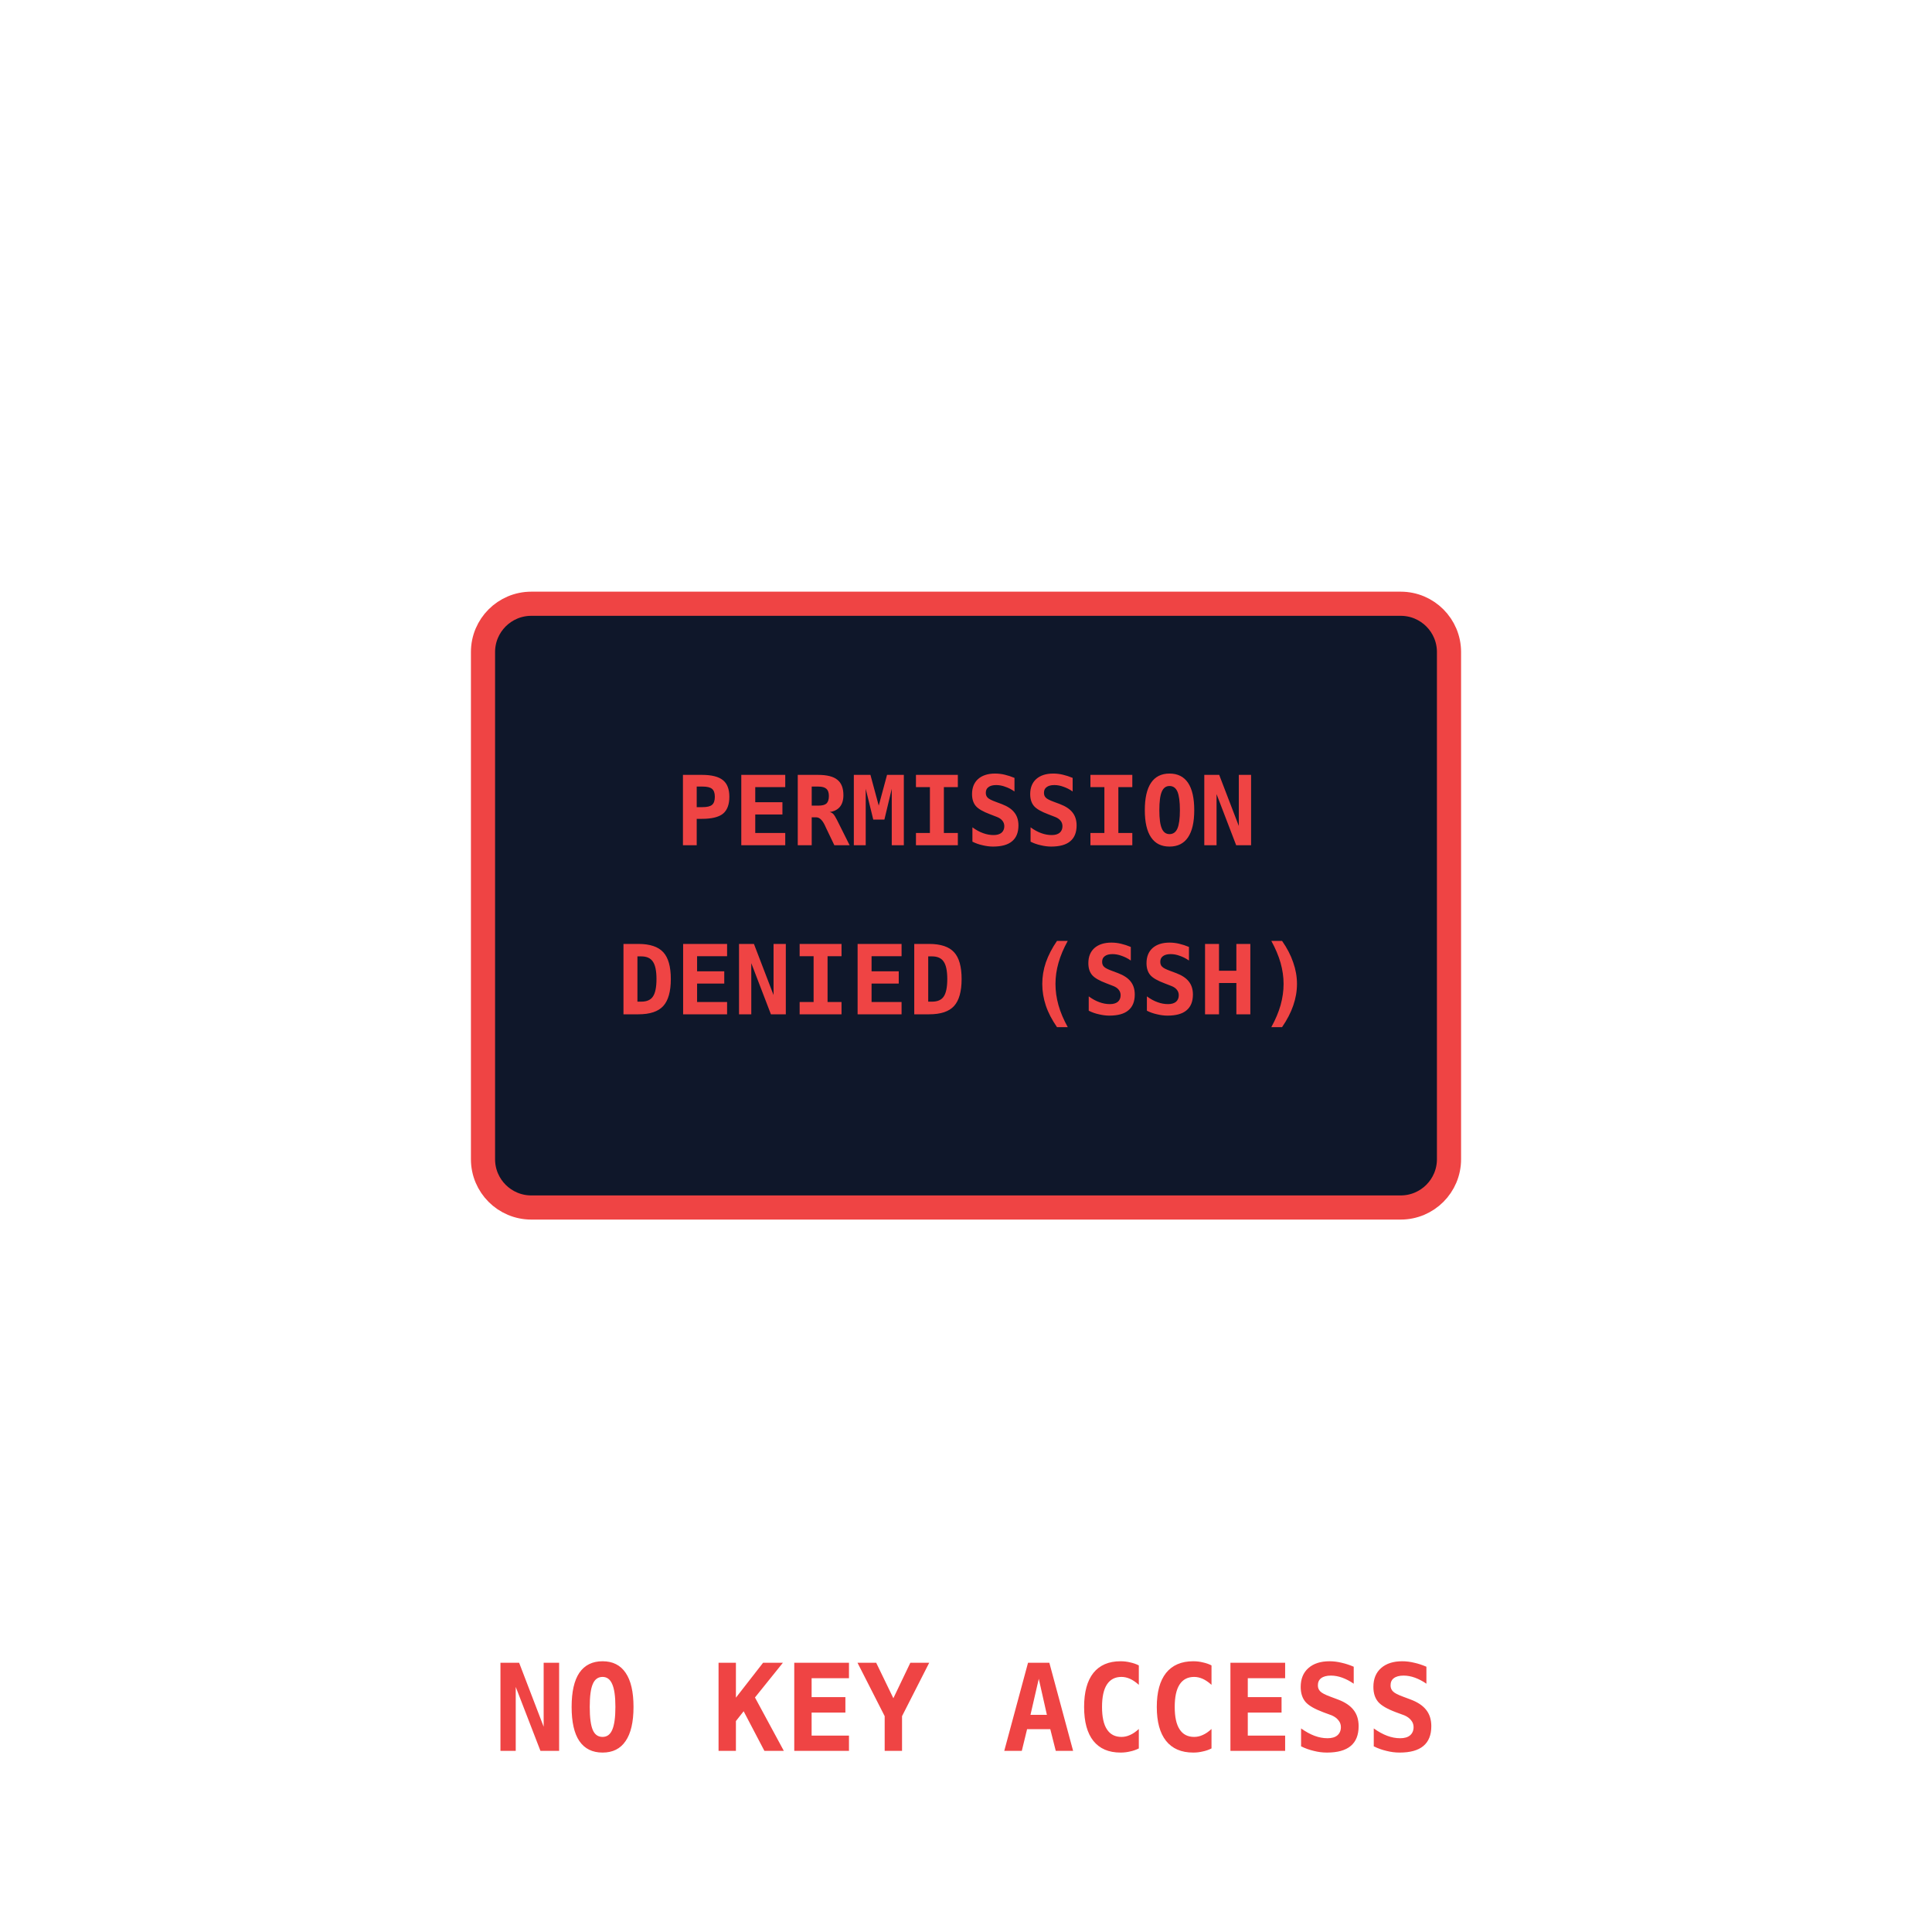
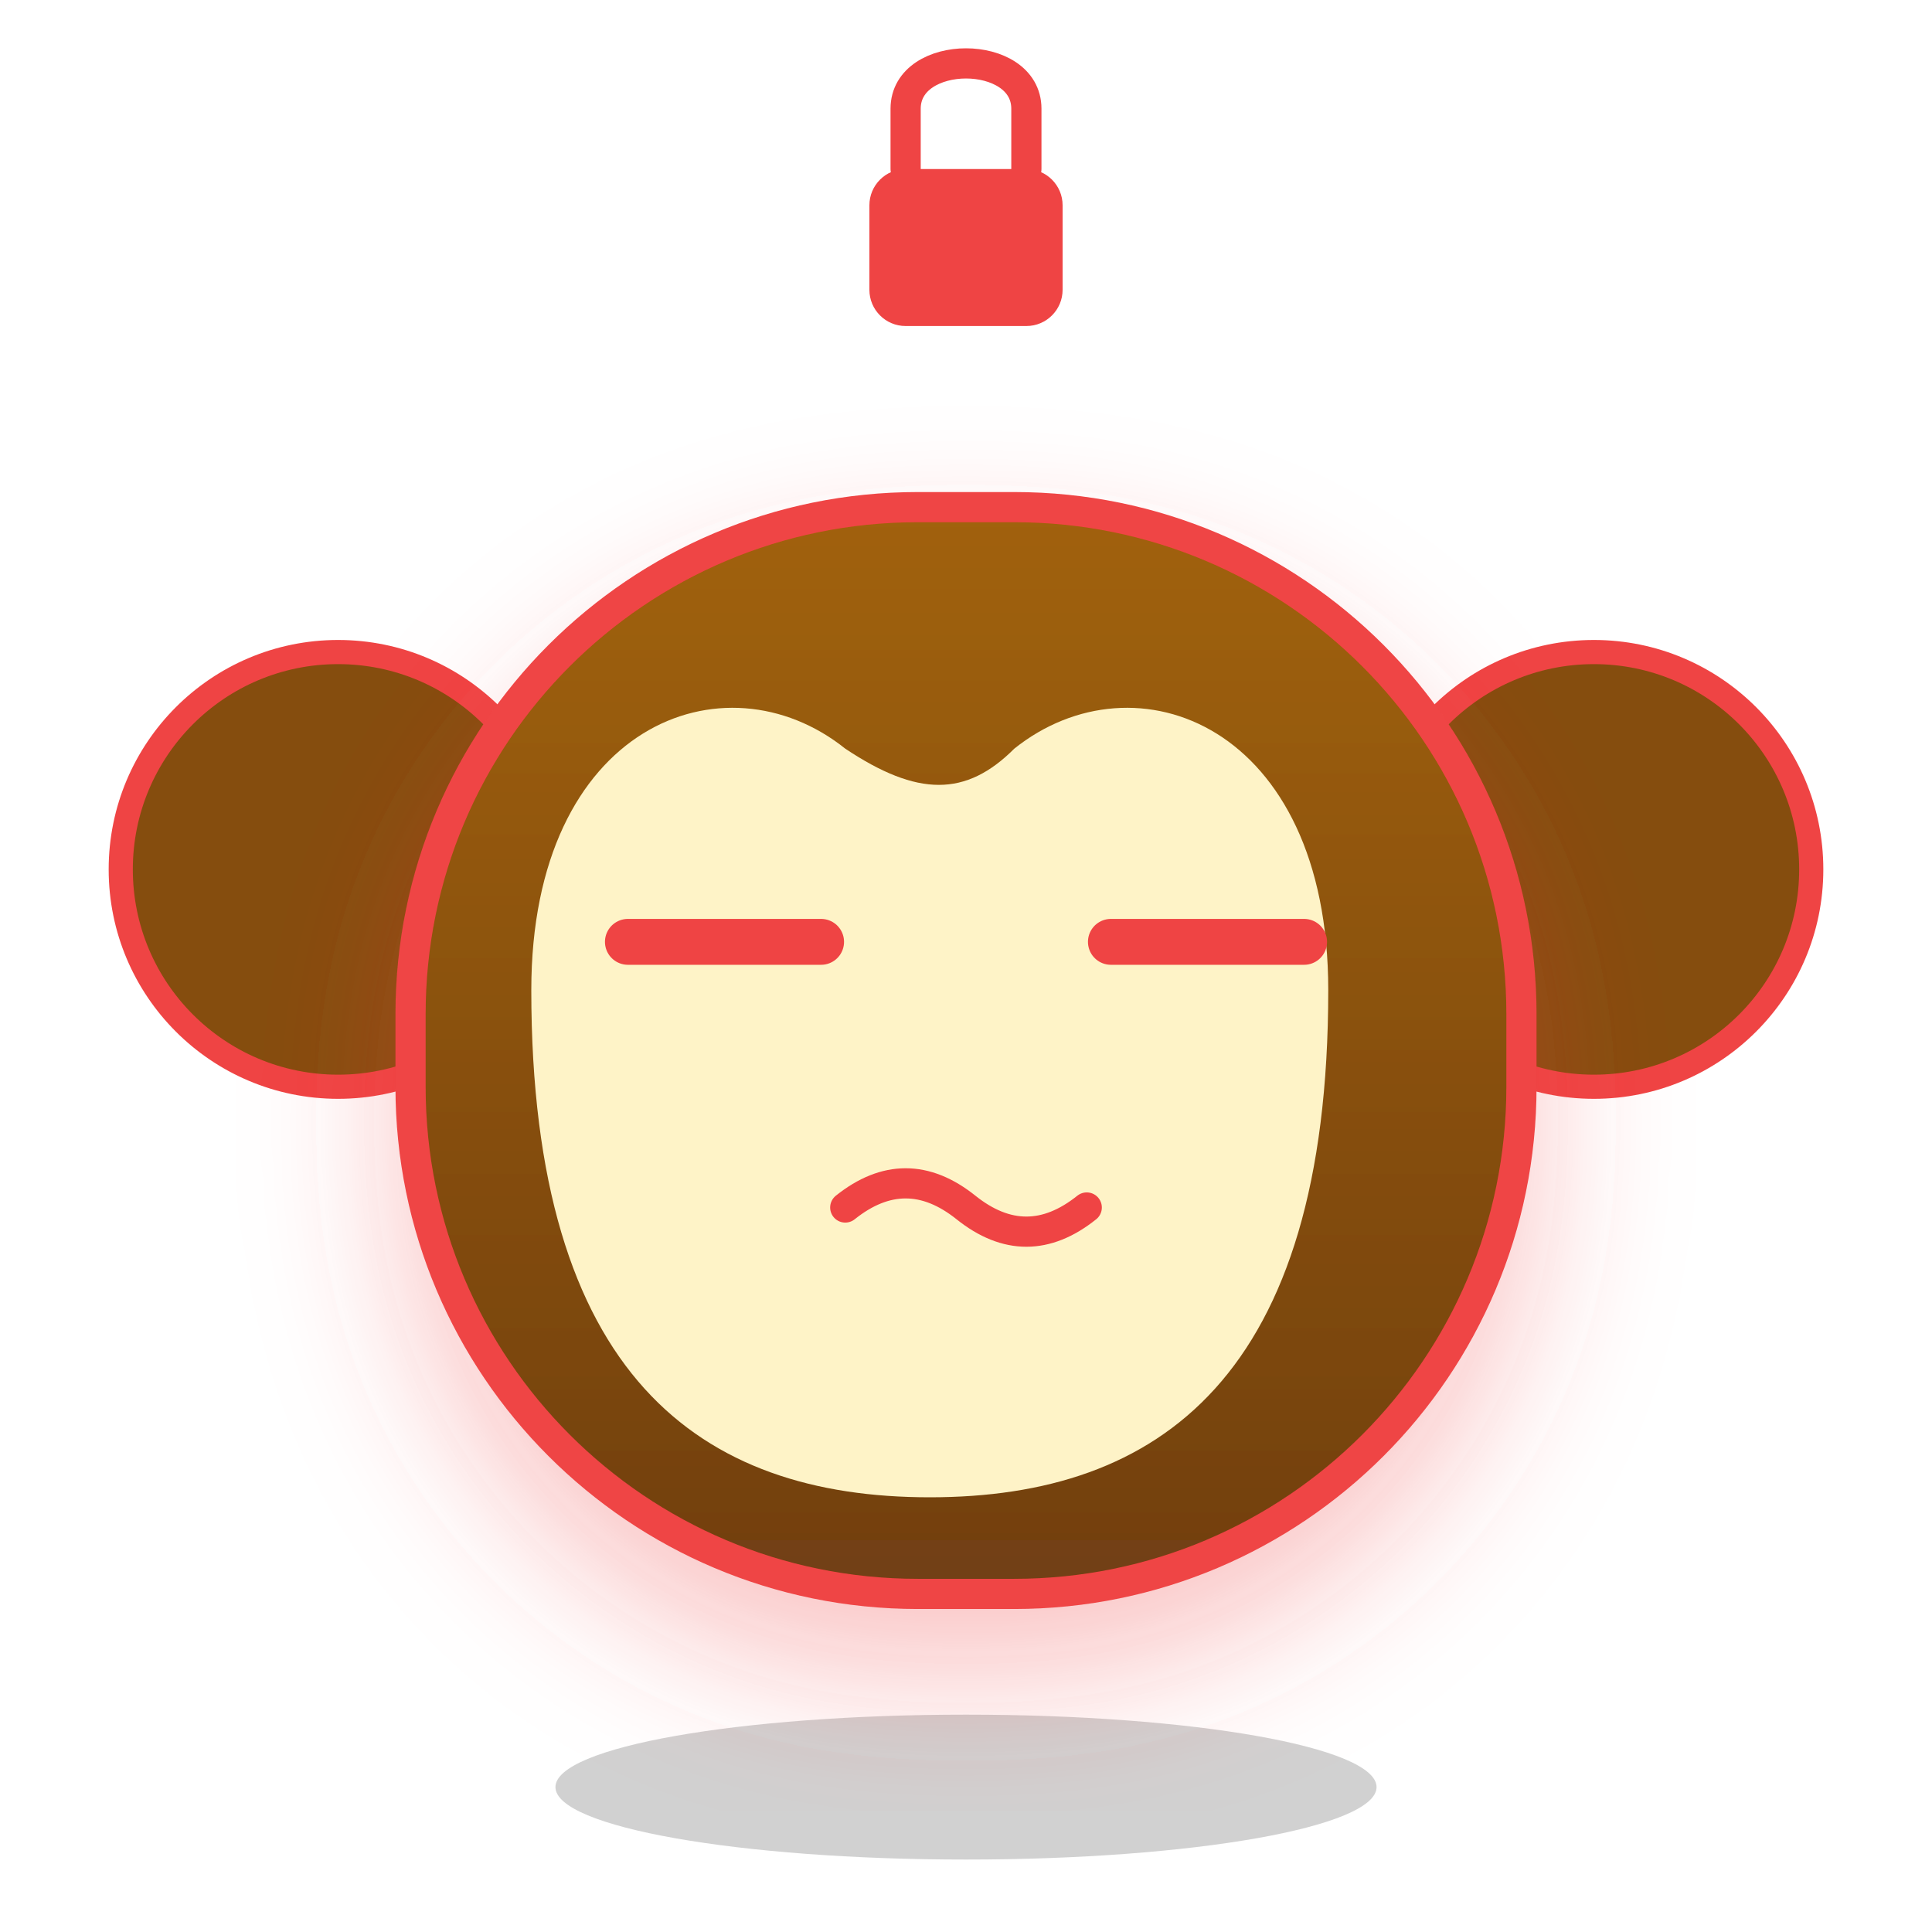
<svg xmlns="http://www.w3.org/2000/svg" viewBox="0 0 160 160" width="100%" height="100%">
-   <rect x="40" y="50" width="80" height="50" rx="4" fill="#0f172a" stroke="#ef4444" stroke-width="2" />
-   <text x="80" y="70" font-family="monospace" font-size="8" font-weight="bold" fill="#ef4444" text-anchor="middle">PERMISSION</text>
-   <text x="80" y="84" font-family="monospace" font-size="8" font-weight="bold" fill="#ef4444" text-anchor="middle">DENIED (SSH)</text>
-   <text x="80" y="145" font-family="monospace" font-size="10" font-weight="bold" fill="#ef4444" text-anchor="middle">NO KEY ACCESS</text>
+   <defs>
+     <linearGradient id="monkey-grad" x1="0%" y1="0%" x2="0%" y2="100%">
+       <stop offset="0%" stop-color="#a16207" />
+       <stop offset="100%" stop-color="#713f12" />
+     </linearGradient>
+     <filter id="monkey-glow" x="-20%" y="-20%" width="140%" height="140%">
+       <feDropShadow dx="0" dy="6" stdDeviation="6" flood-color="#ef4444" flood-opacity="0.3" />
+     </filter>
+   </defs>
+   <style>
+     @keyframes monkeyNoShake {
+       0%, 100% { transform: rotate(0deg); }
+       20% { transform: rotate(-10deg); }
+       40% { transform: rotate(10deg); }
+       60% { transform: rotate(-7deg); }
+       80% { transform: rotate(7deg); }
+     }
+     .head-no { animation: monkeyNoShake 1.4s ease-in-out infinite; transform-origin: 80px 145px; }
+   </style>
+   <ellipse cx="80" cy="148" rx="34" ry="6" fill="#000000" opacity="0.18" />
+   <g class="head-no">
+     <rect x="72" y="14" width="16" height="13" rx="3" fill="#ef4444" />
+     <path d="M 75 14 L 75 9 C 75 4 85 4 85 9 L 85 14" fill="none" stroke="#ef4444" stroke-width="2.5" stroke-linecap="round" />
+     <circle cx="28" cy="72" r="18" fill="#854d0e" stroke="#ef4444" stroke-width="2" />
+     <circle cx="132" cy="72" r="18" fill="#854d0e" stroke="#ef4444" stroke-width="2" />
+     <rect x="34" y="42" width="92" height="90" rx="42" fill="url(#monkey-grad)" stroke="#ef4444" stroke-width="2.5" filter="url(#monkey-glow)" />
+     <path d="M 44 82 C 44 60 60 54 70 62 C 76 66 80 66 84 62 C 94 54 110 60 110 82 C 110 114 96 124 77 124 C 58 124 44 114 44 82 Z" fill="#fef3c7" />
+     <line x1="52" y1="78" x2="68" y2="78" stroke="#ef4444" stroke-width="3.8" stroke-linecap="round" />
+     <line x1="92" y1="78" x2="108" y2="78" stroke="#ef4444" stroke-width="3.8" stroke-linecap="round" />
+     <path d="M 70 100 Q 75 96 80 100 Q 85 104 90 100" fill="none" stroke="#ef4444" stroke-width="2.5" stroke-linecap="round" />
+   </g>
</svg>
